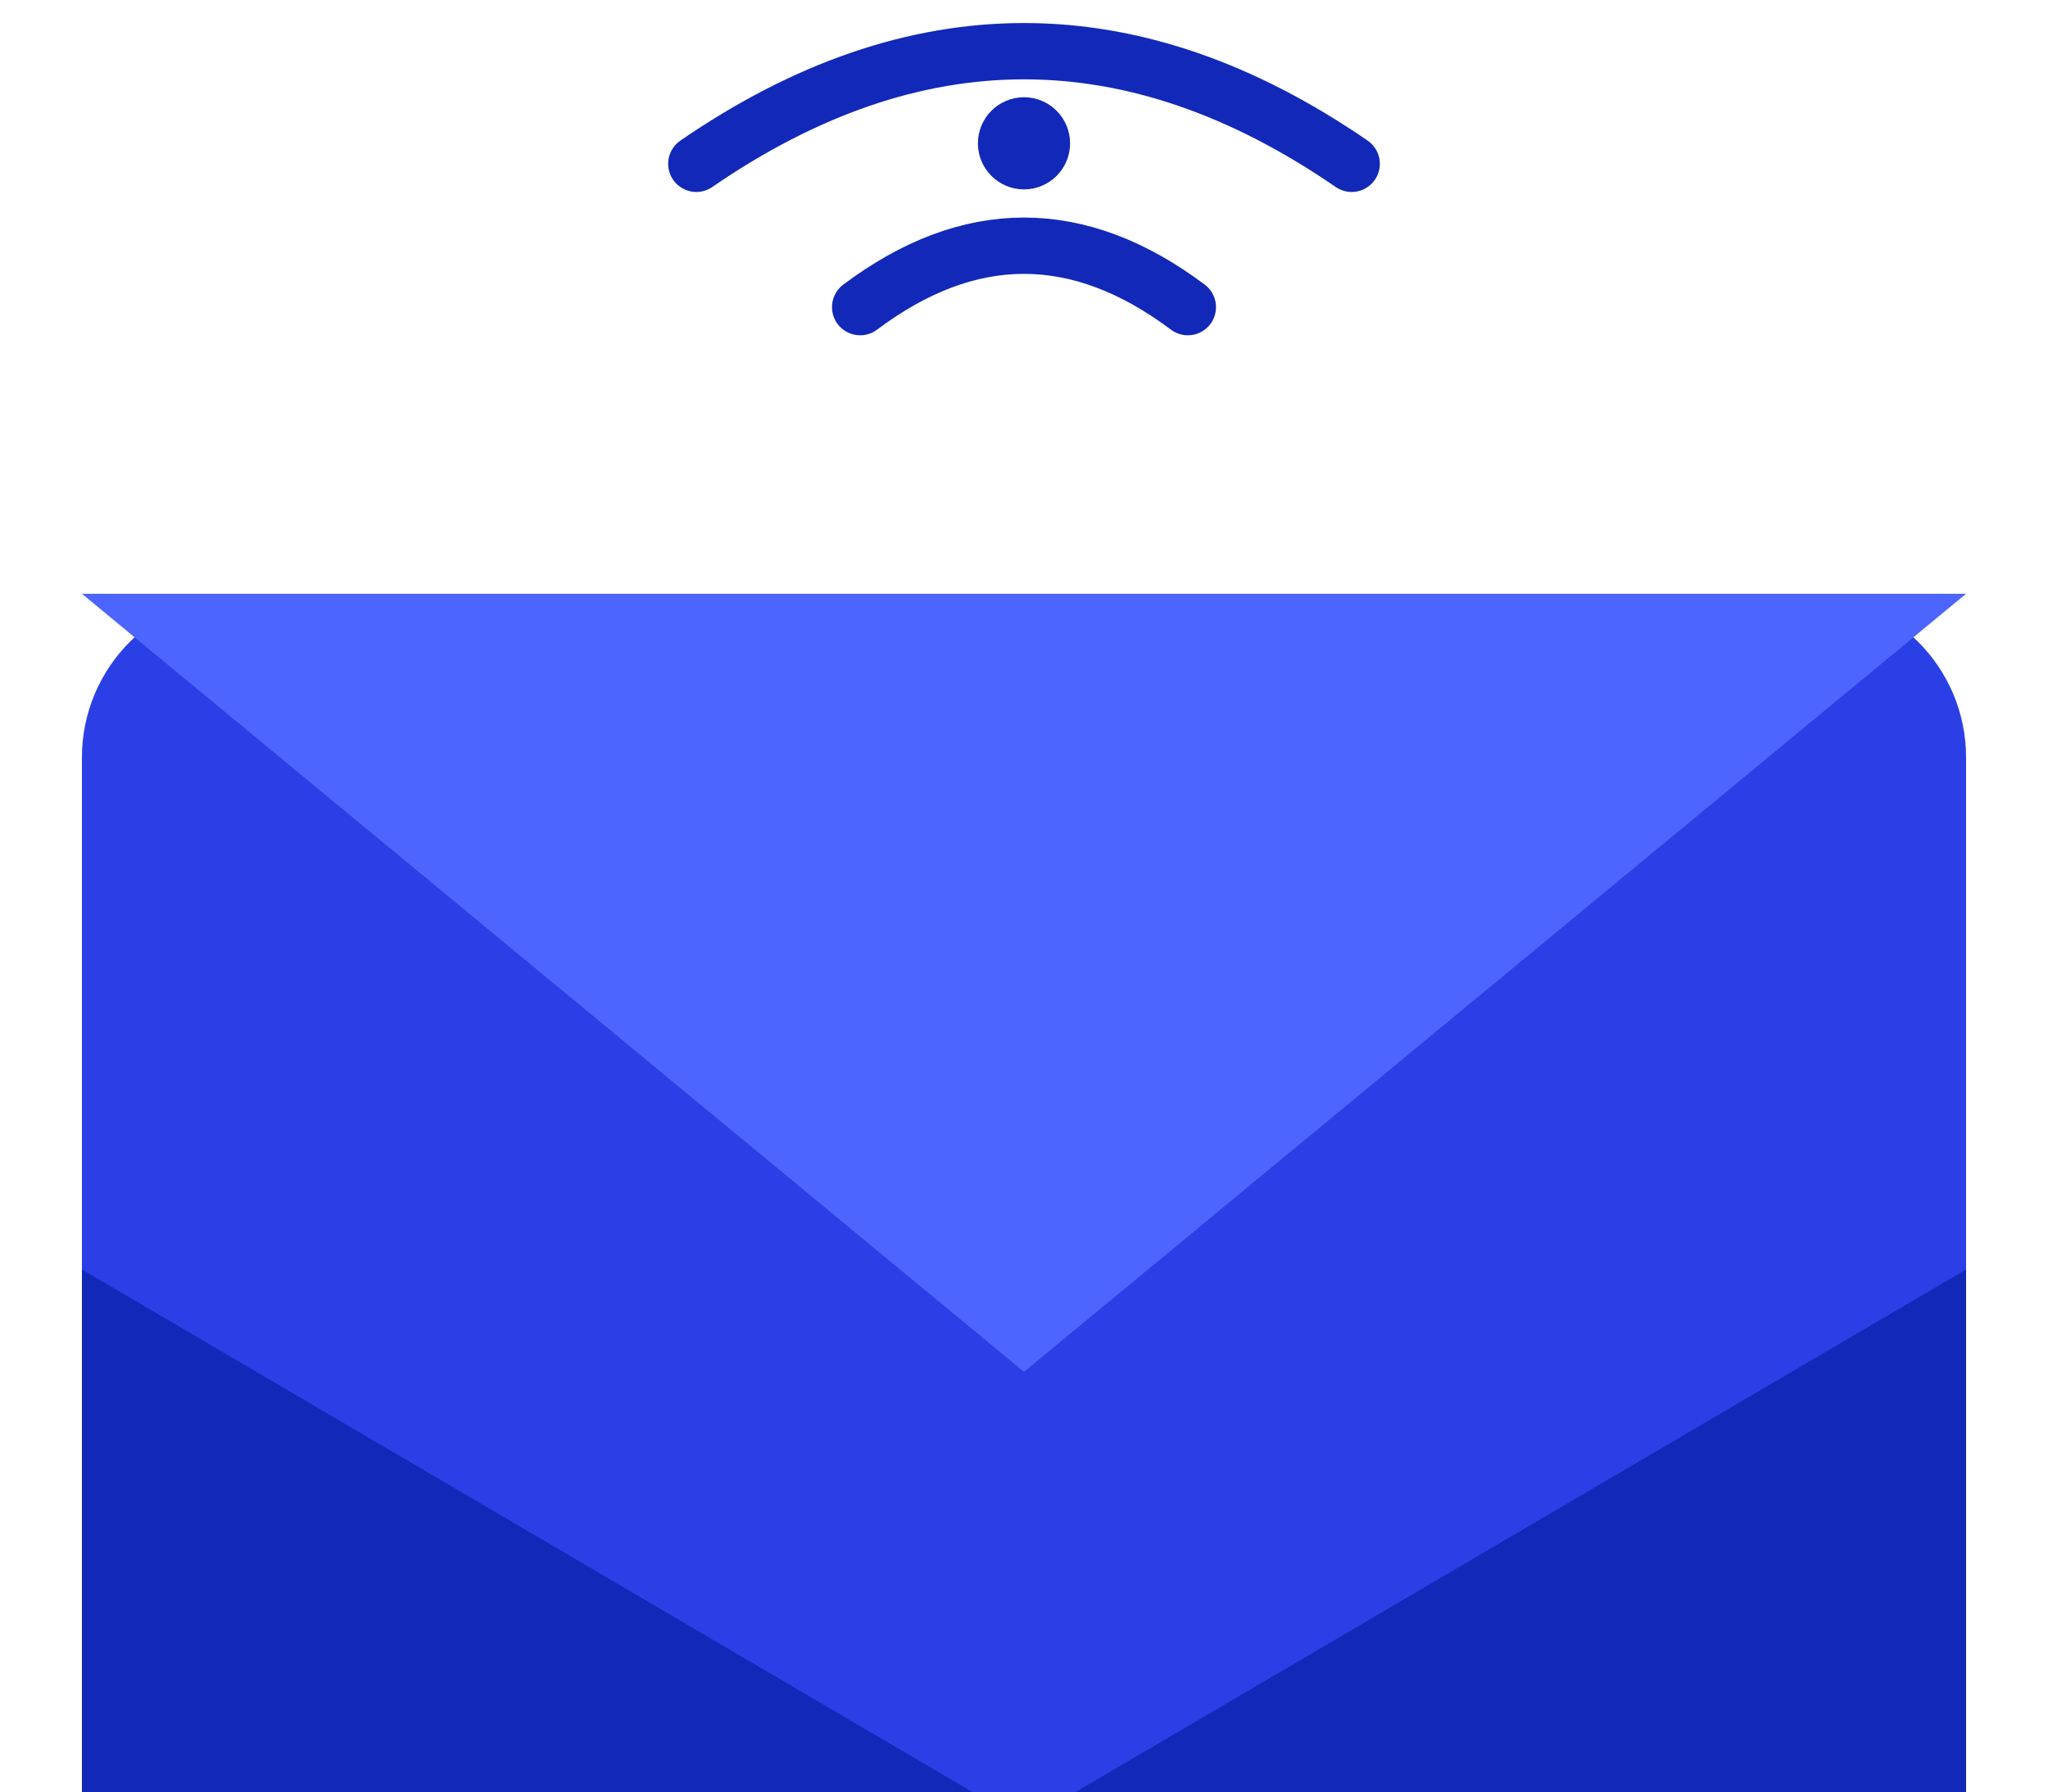
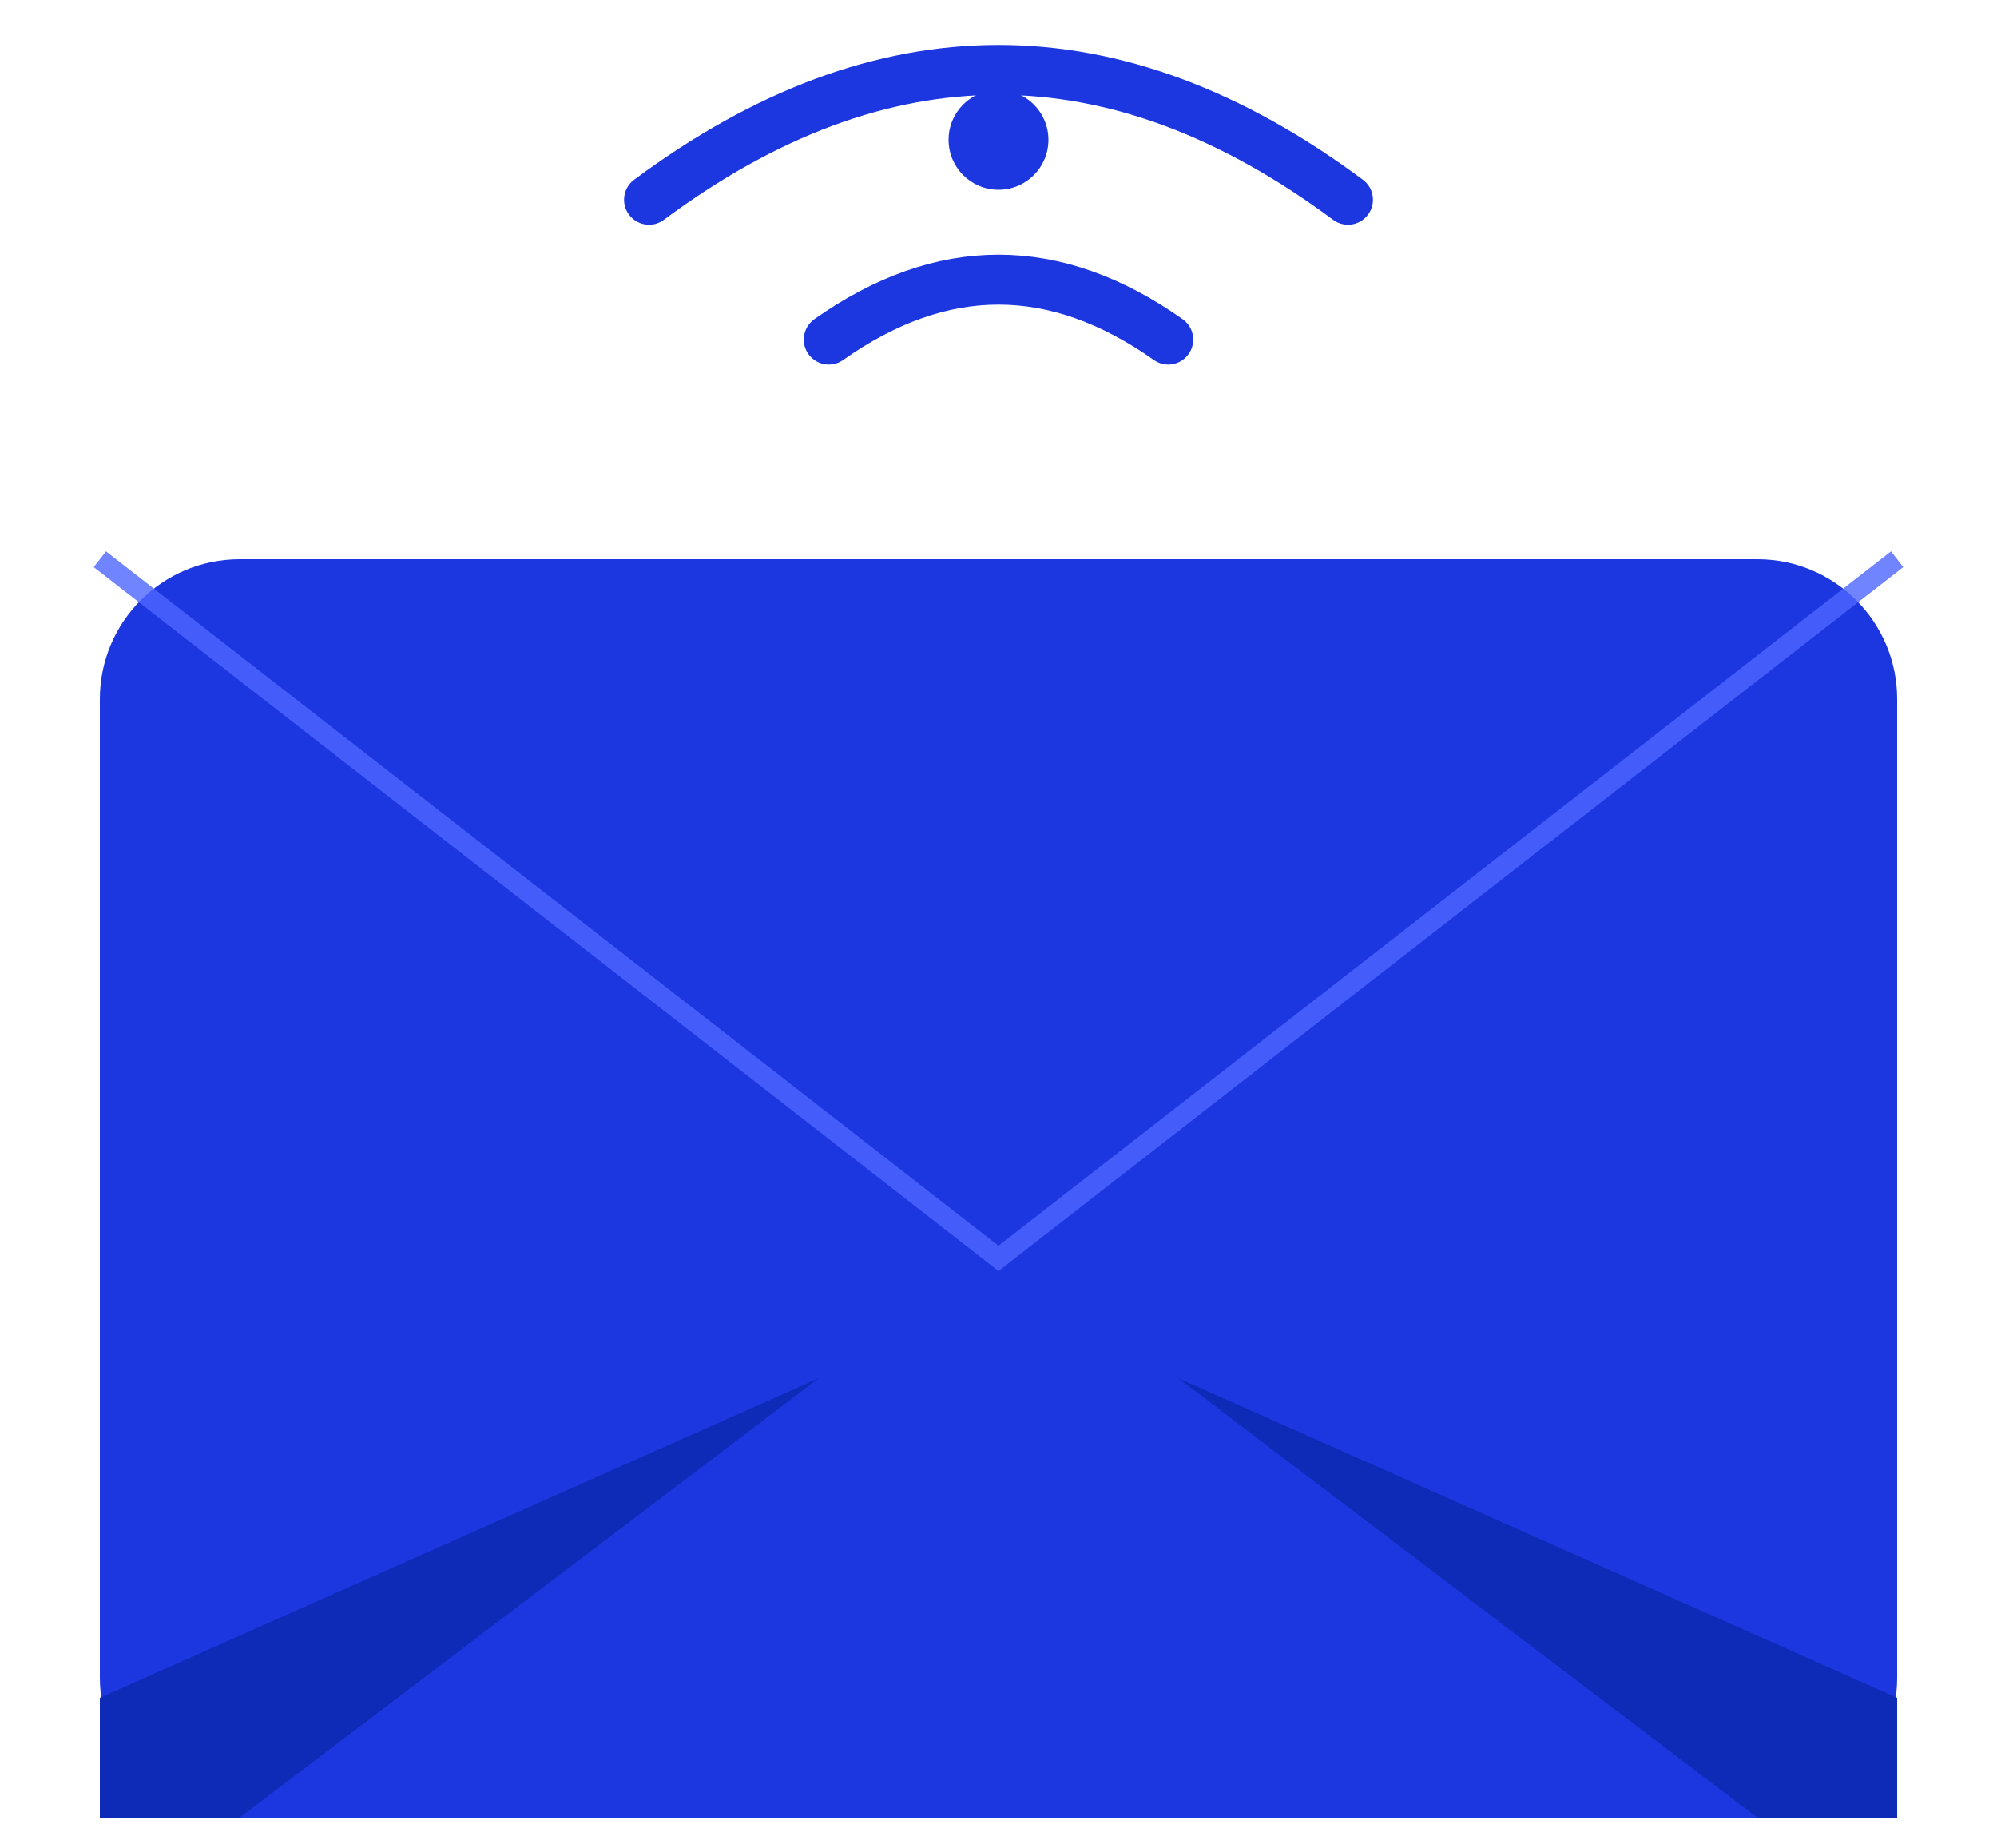
- <svg xmlns="http://www.w3.org/2000/svg" viewBox="0 0 200 175" fill="none">
-   <circle cx="100" cy="14" r="4.5" fill="#1228B8" />
-   <path d="M84 30 Q100 18 116 30" stroke="#1228B8" stroke-width="5.5" stroke-linecap="round" fill="none" />
-   <path d="M68 16 Q100 -6 132 16" stroke="#1228B8" stroke-width="5.5" stroke-linecap="round" fill="none" />
-   <rect x="8" y="58" width="184" height="130" rx="16" fill="#2B3FE6" />
-   <path d="M8 124 L100 178 L192 124 L192 188 Q192 188 100 188 Q8 188 8 188 Z" fill="#1228B8" />
-   <path d="M8 58 L100 134 L192 58 Z" fill="#4D65FF" />
+ <svg xmlns="http://www.w3.org/2000/svg" viewBox="0 0 200 185" fill="none">
+   <circle cx="100" cy="14" r="5" fill="#1C37E0" />
+   <path d="M83 34 Q100 22 117 34" stroke="#1C37E0" stroke-width="5" stroke-linecap="round" fill="none" />
+   <path d="M65 20 Q100 -6 135 20" stroke="#1C37E0" stroke-width="5" stroke-linecap="round" fill="none" />
+   <rect x="10" y="56" width="180" height="126" rx="14" fill="#1C37E0" />
+   <path d="M10 170 L10 182 Q10 182 24 182 L82 138 Z" fill="#0E2BB8" />
+   <path d="M190 170 L190 182 Q190 182 176 182 L118 138 Z" fill="#0E2BB8" />
+   <path d="M10 56 L100 126 L190 56" stroke="#4D65FF" stroke-width="2" fill="none" opacity="0.8" />
</svg>
